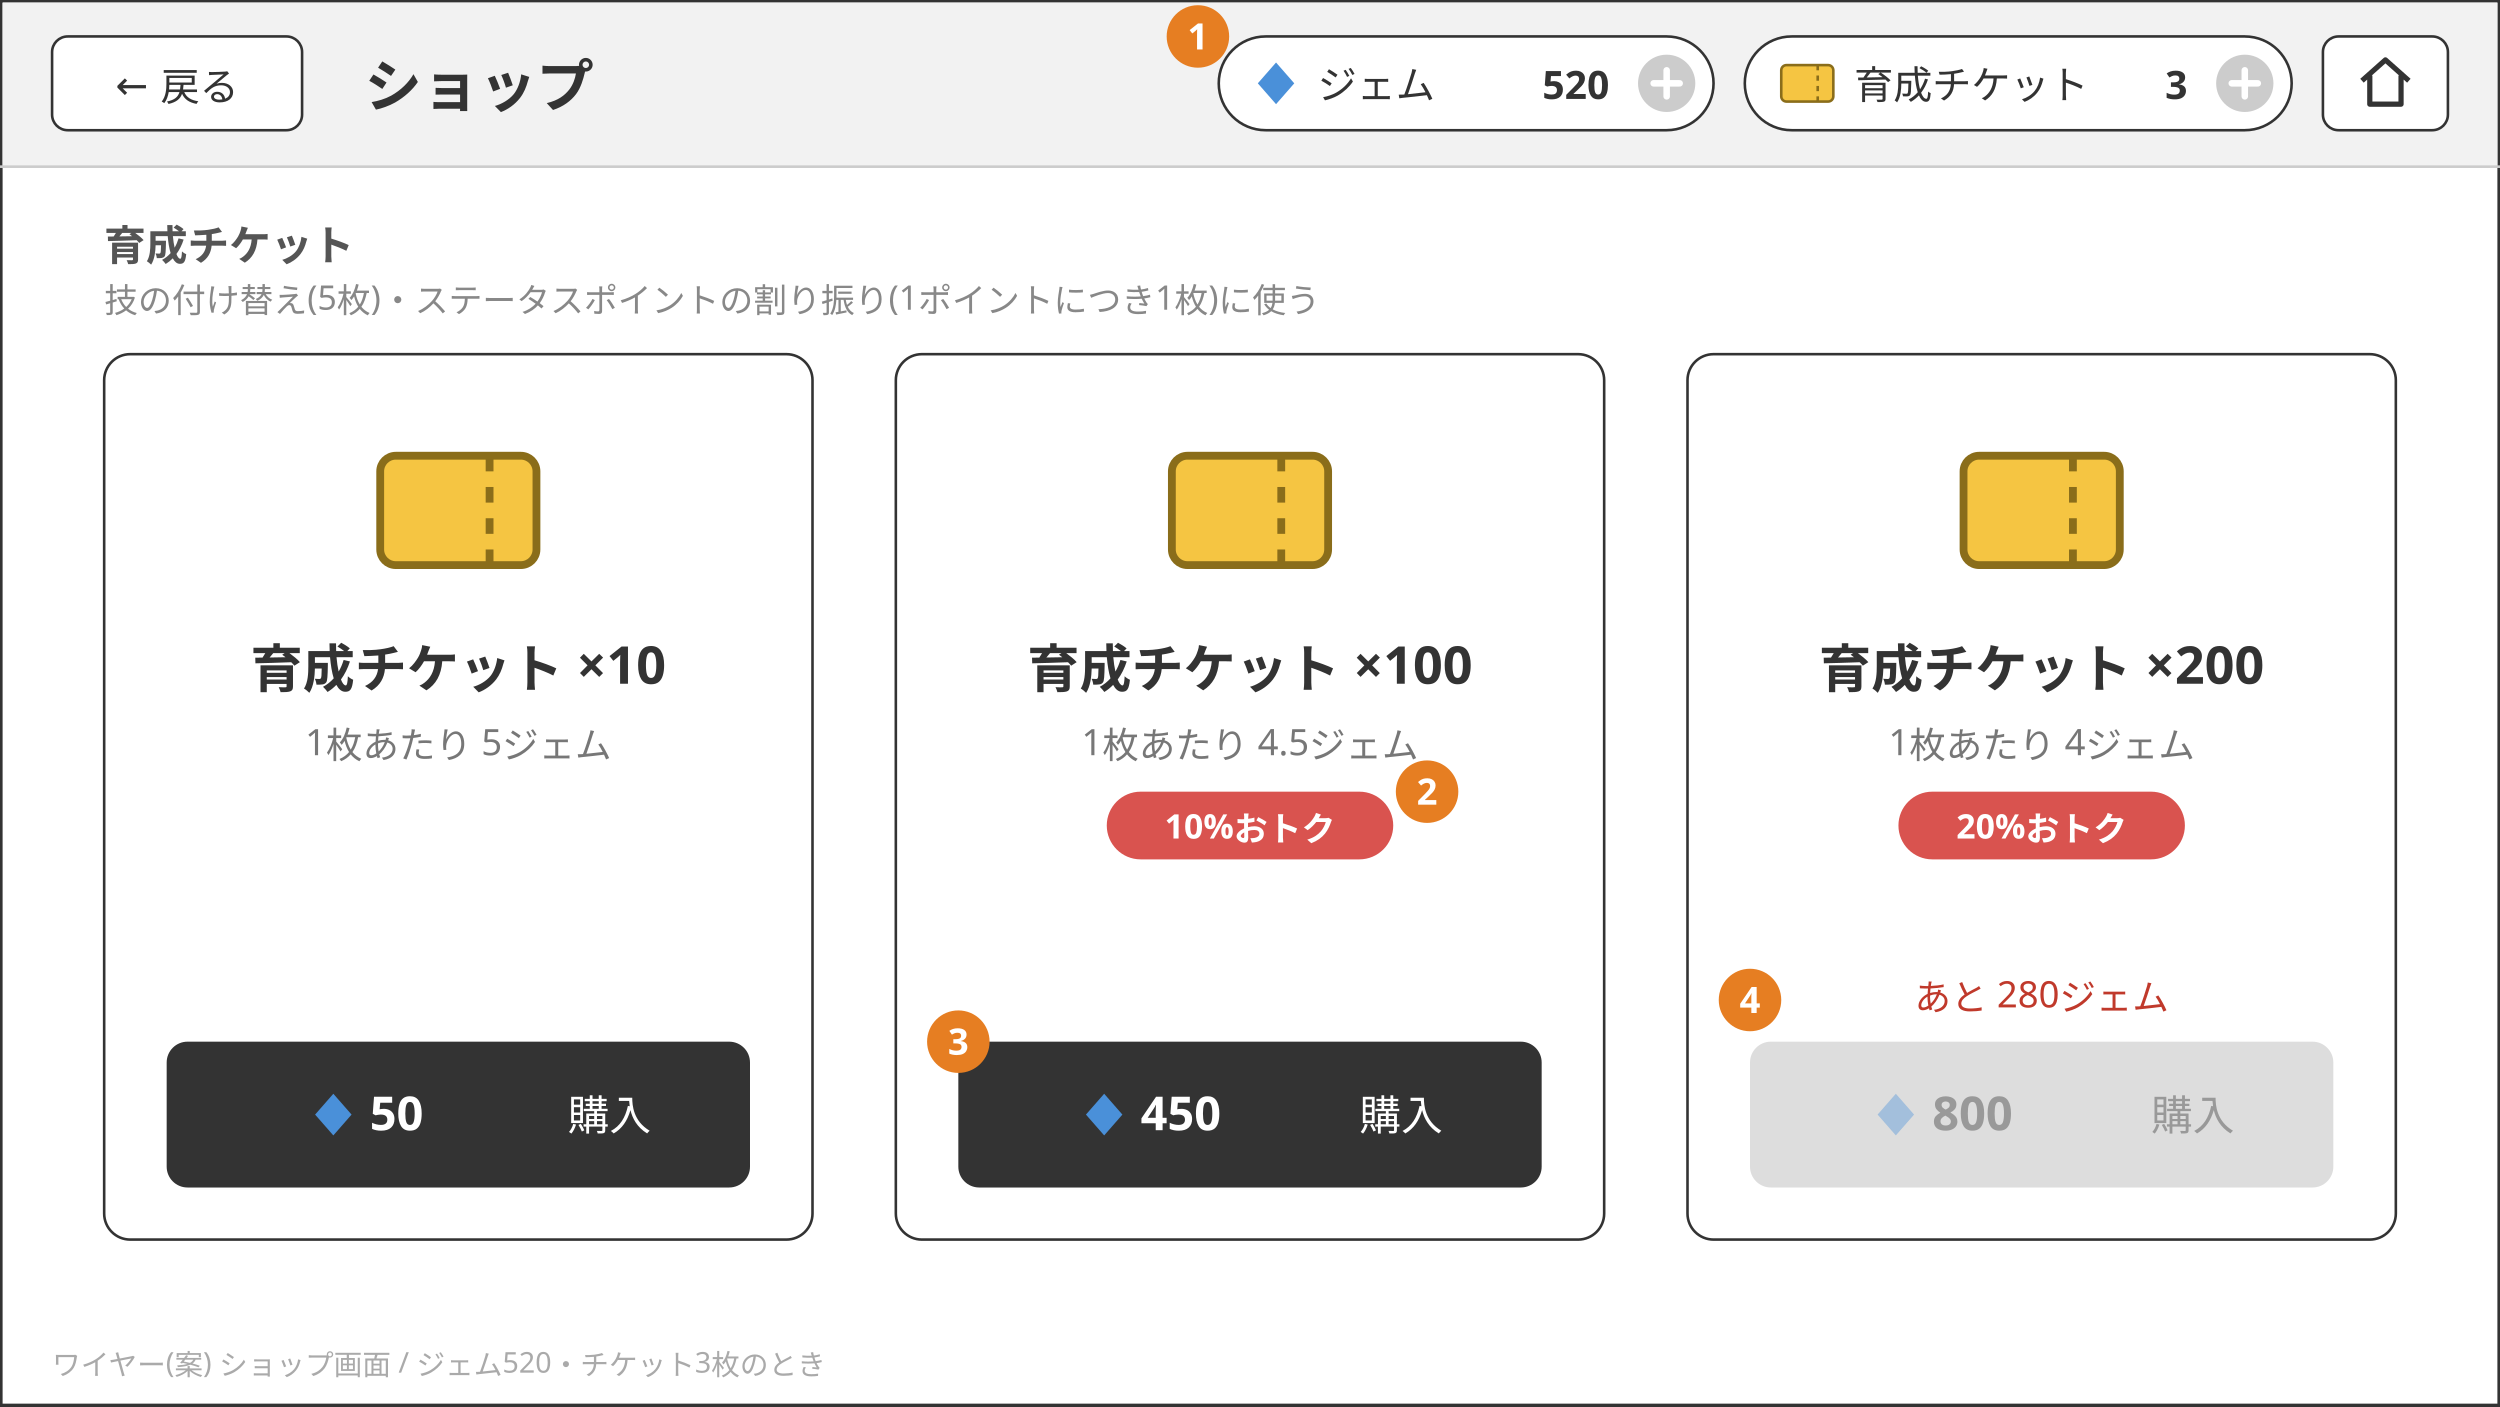
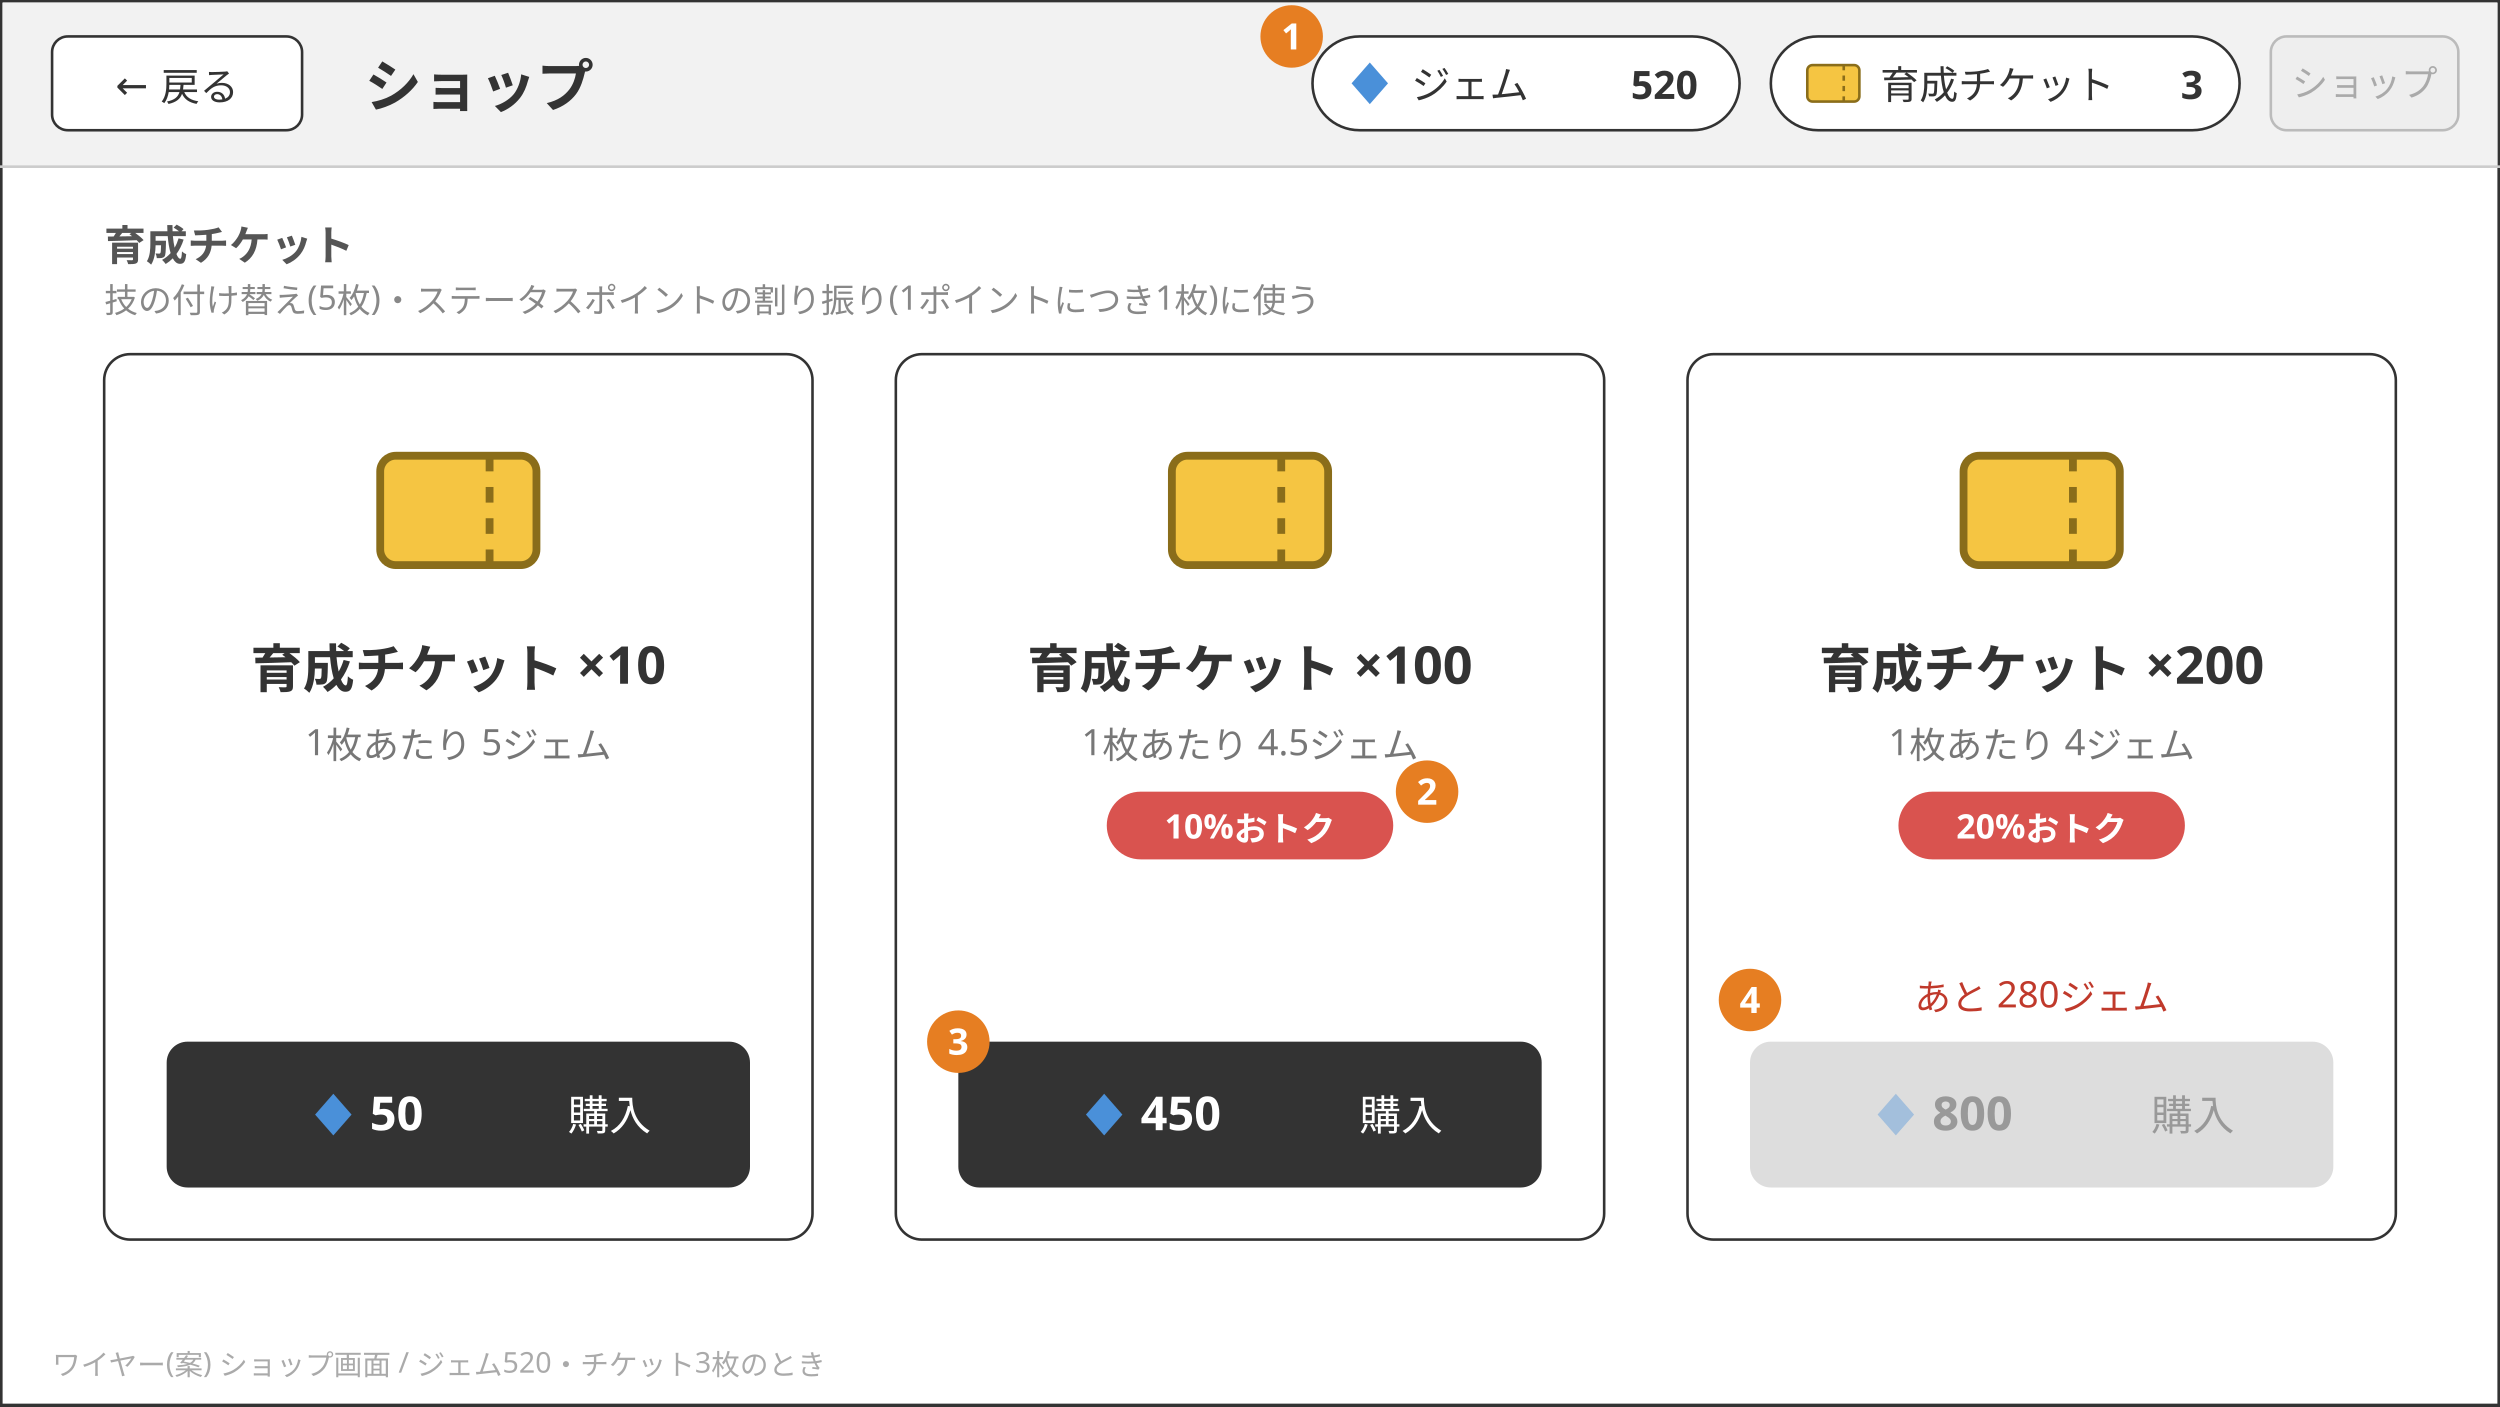
<svg xmlns="http://www.w3.org/2000/svg" xmlns:xlink="http://www.w3.org/1999/xlink" viewBox="0 0 960 540" width="960" height="540" font-family="'Noto Sans JP','Hiragino Sans','Yu Gothic UI',Meiryo,sans-serif">
  <defs>
    <g id="gem">
      <polygon points="0,-8 7,0 0,8 -7,0" fill="#4a90d9" />
    </g>
    <g id="ticket">
      <rect x="-10" y="-7" width="20" height="14" rx="2" fill="#f5c542" stroke="#8a6d1a" stroke-width="1" />
      <line x1="4" y1="-7" x2="4" y2="7" stroke="#8a6d1a" stroke-width="1" stroke-dasharray="2,2" />
-     </g>
-     <g id="plus">
-       <circle r="11" fill="#ccc" />
-       <path d="M-5,0 H5 M0,-5 V5" stroke="#fff" stroke-width="2.5" stroke-linecap="round" />
-     </g>
-     <g id="home">
-       <path d="M-9,-1 L0,-9 L9,-1 M-6,-3 V8 H6 V-3" fill="none" stroke="#333" stroke-width="2" stroke-linejoin="round" />
    </g>
    <g id="marker-base">
      <circle r="12" fill="#e67e22" />
    </g>
  </defs>
  <rect x="0" y="0" width="960" height="540" fill="#ffffff" stroke="#333" stroke-width="2" />
  <rect x="1" y="1" width="958" height="63" fill="#f2f2f2" />
  <line x1="0" y1="64" x2="960" y2="64" stroke="#ccc" />
  <rect x="20" y="14" width="96" height="36" rx="6" fill="#fff" stroke="#333" />
  <text x="68" y="38" font-size="15" text-anchor="middle" fill="#333">← 戻る</text>
  <text x="140" y="41" font-size="22" font-weight="bold" fill="#333">ショップ</text>
-   <rect x="468" y="14" width="190" height="36" rx="18" fill="#fff" stroke="#333" />
-   <use xlink:href="#gem" x="490" y="32" />
-   <text x="506" y="38" font-size="15" fill="#333">ジェム</text>
-   <text x="618" y="38" font-size="15" font-weight="bold" text-anchor="end" fill="#333">520</text>
-   <use xlink:href="#plus" x="640" y="32" />
-   <rect x="670" y="14" width="210" height="36" rx="18" fill="#fff" stroke="#333" />
-   <use xlink:href="#ticket" x="694" y="32" />
-   <text x="712" y="38" font-size="15" fill="#333">育成チケット</text>
-   <text x="840" y="38" font-size="15" font-weight="bold" text-anchor="end" fill="#333">3</text>
-   <use xlink:href="#plus" x="862" y="32" />
-   <rect x="892" y="14" width="48" height="36" rx="6" fill="#fff" stroke="#333" />
-   <use xlink:href="#home" x="916" y="32" />
+   <rect x="504" y="14" width="164" height="36" rx="18" fill="#fff" stroke="#333" />
+   <use xlink:href="#gem" x="526" y="32" />
+   <text x="542" y="38" font-size="15" fill="#333">ジェム</text>
+   <text x="652" y="38" font-size="15" font-weight="bold" text-anchor="end" fill="#333">520</text>
+   <rect x="680" y="14" width="180" height="36" rx="18" fill="#fff" stroke="#333" />
+   <use xlink:href="#ticket" x="704" y="32" />
+   <text x="722" y="38" font-size="15" fill="#333">育成チケット</text>
+   <text x="846" y="38" font-size="15" font-weight="bold" text-anchor="end" fill="#333">3</text>
+   <rect x="872" y="14" width="72" height="36" rx="6" fill="#eee" stroke="#bbb" />
+   <text x="908" y="37" font-size="14" text-anchor="middle" fill="#aaa">ショップ</text>
  <text x="40" y="100" font-size="16" font-weight="bold" fill="#555">育成チケット</text>
  <text x="40" y="120" font-size="13" fill="#888">技の付け替え(5枚)・ステータスポイントの割り振り(1ポイントにつき1枚)に使う</text>
  <rect x="40" y="136" width="272" height="340" rx="10" fill="#fff" stroke="#333" />
  <use xlink:href="#ticket" transform="translate(176,196) scale(3)" />
  <text x="176" y="264" font-size="20" font-weight="bold" text-anchor="middle" fill="#333">育成チケット ×10</text>
  <text x="176" y="290" font-size="14" text-anchor="middle" fill="#777">1枚あたり 5ジェム</text>
  <rect x="64" y="400" width="224" height="56" rx="8" fill="#333" />
  <use xlink:href="#gem" x="128" y="428" />
  <text x="142" y="434" font-size="18" font-weight="bold" fill="#fff">50</text>
  <text x="250" y="434" font-size="16" text-anchor="end" fill="#fff">購入</text>
  <rect x="344" y="136" width="272" height="340" rx="10" fill="#fff" stroke="#333" />
  <use xlink:href="#ticket" transform="translate(480,196) scale(3)" />
  <text x="480" y="264" font-size="20" font-weight="bold" text-anchor="middle" fill="#333">育成チケット ×100</text>
  <text x="480" y="290" font-size="14" text-anchor="middle" fill="#777">1枚あたり 4.5ジェム</text>
  <rect x="425" y="304" width="110" height="26" rx="13" fill="#d9534f" />
  <text x="480" y="322" font-size="13" font-weight="bold" text-anchor="middle" fill="#fff">10%おトク</text>
  <rect x="368" y="400" width="224" height="56" rx="8" fill="#333" />
  <use xlink:href="#gem" x="424" y="428" />
  <text x="438" y="434" font-size="18" font-weight="bold" fill="#fff">450</text>
  <text x="554" y="434" font-size="16" text-anchor="end" fill="#fff">購入</text>
  <rect x="648" y="136" width="272" height="340" rx="10" fill="#fff" stroke="#333" />
  <use xlink:href="#ticket" transform="translate(784,196) scale(3)" />
  <text x="784" y="264" font-size="20" font-weight="bold" text-anchor="middle" fill="#333">育成チケット ×200</text>
  <text x="784" y="290" font-size="14" text-anchor="middle" fill="#777">1枚あたり 4ジェム</text>
  <rect x="729" y="304" width="110" height="26" rx="13" fill="#d9534f" />
  <text x="784" y="322" font-size="13" font-weight="bold" text-anchor="middle" fill="#fff">20%おトク</text>
  <text x="784" y="388" font-size="14" text-anchor="middle" fill="#c0392b">あと 280ジェム</text>
  <rect x="672" y="400" width="224" height="56" rx="8" fill="#ddd" />
  <use xlink:href="#gem" x="728" y="428" opacity="0.4" />
  <text x="742" y="434" font-size="18" font-weight="bold" fill="#999">800</text>
  <text x="858" y="434" font-size="16" text-anchor="end" fill="#999">購入</text>
  <g font-size="14" font-weight="bold" fill="#fff" text-anchor="middle">
-     <use xlink:href="#marker-base" x="460" y="14" />
-     <text x="460" y="19">1</text>
+     <use xlink:href="#marker-base" x="496" y="14" />
+     <text x="496" y="19">1</text>
    <use xlink:href="#marker-base" x="548" y="304" />
    <text x="548" y="309">2</text>
    <use xlink:href="#marker-base" x="368" y="400" />
    <text x="368" y="405">3</text>
    <use xlink:href="#marker-base" x="672" y="384" />
    <text x="672" y="389">4</text>
  </g>
  <text x="20" y="528" font-size="11" fill="#aaa">ワイヤー(案) ショップ画面 / ジェム520・チケット3枚のとき</text>
</svg>
